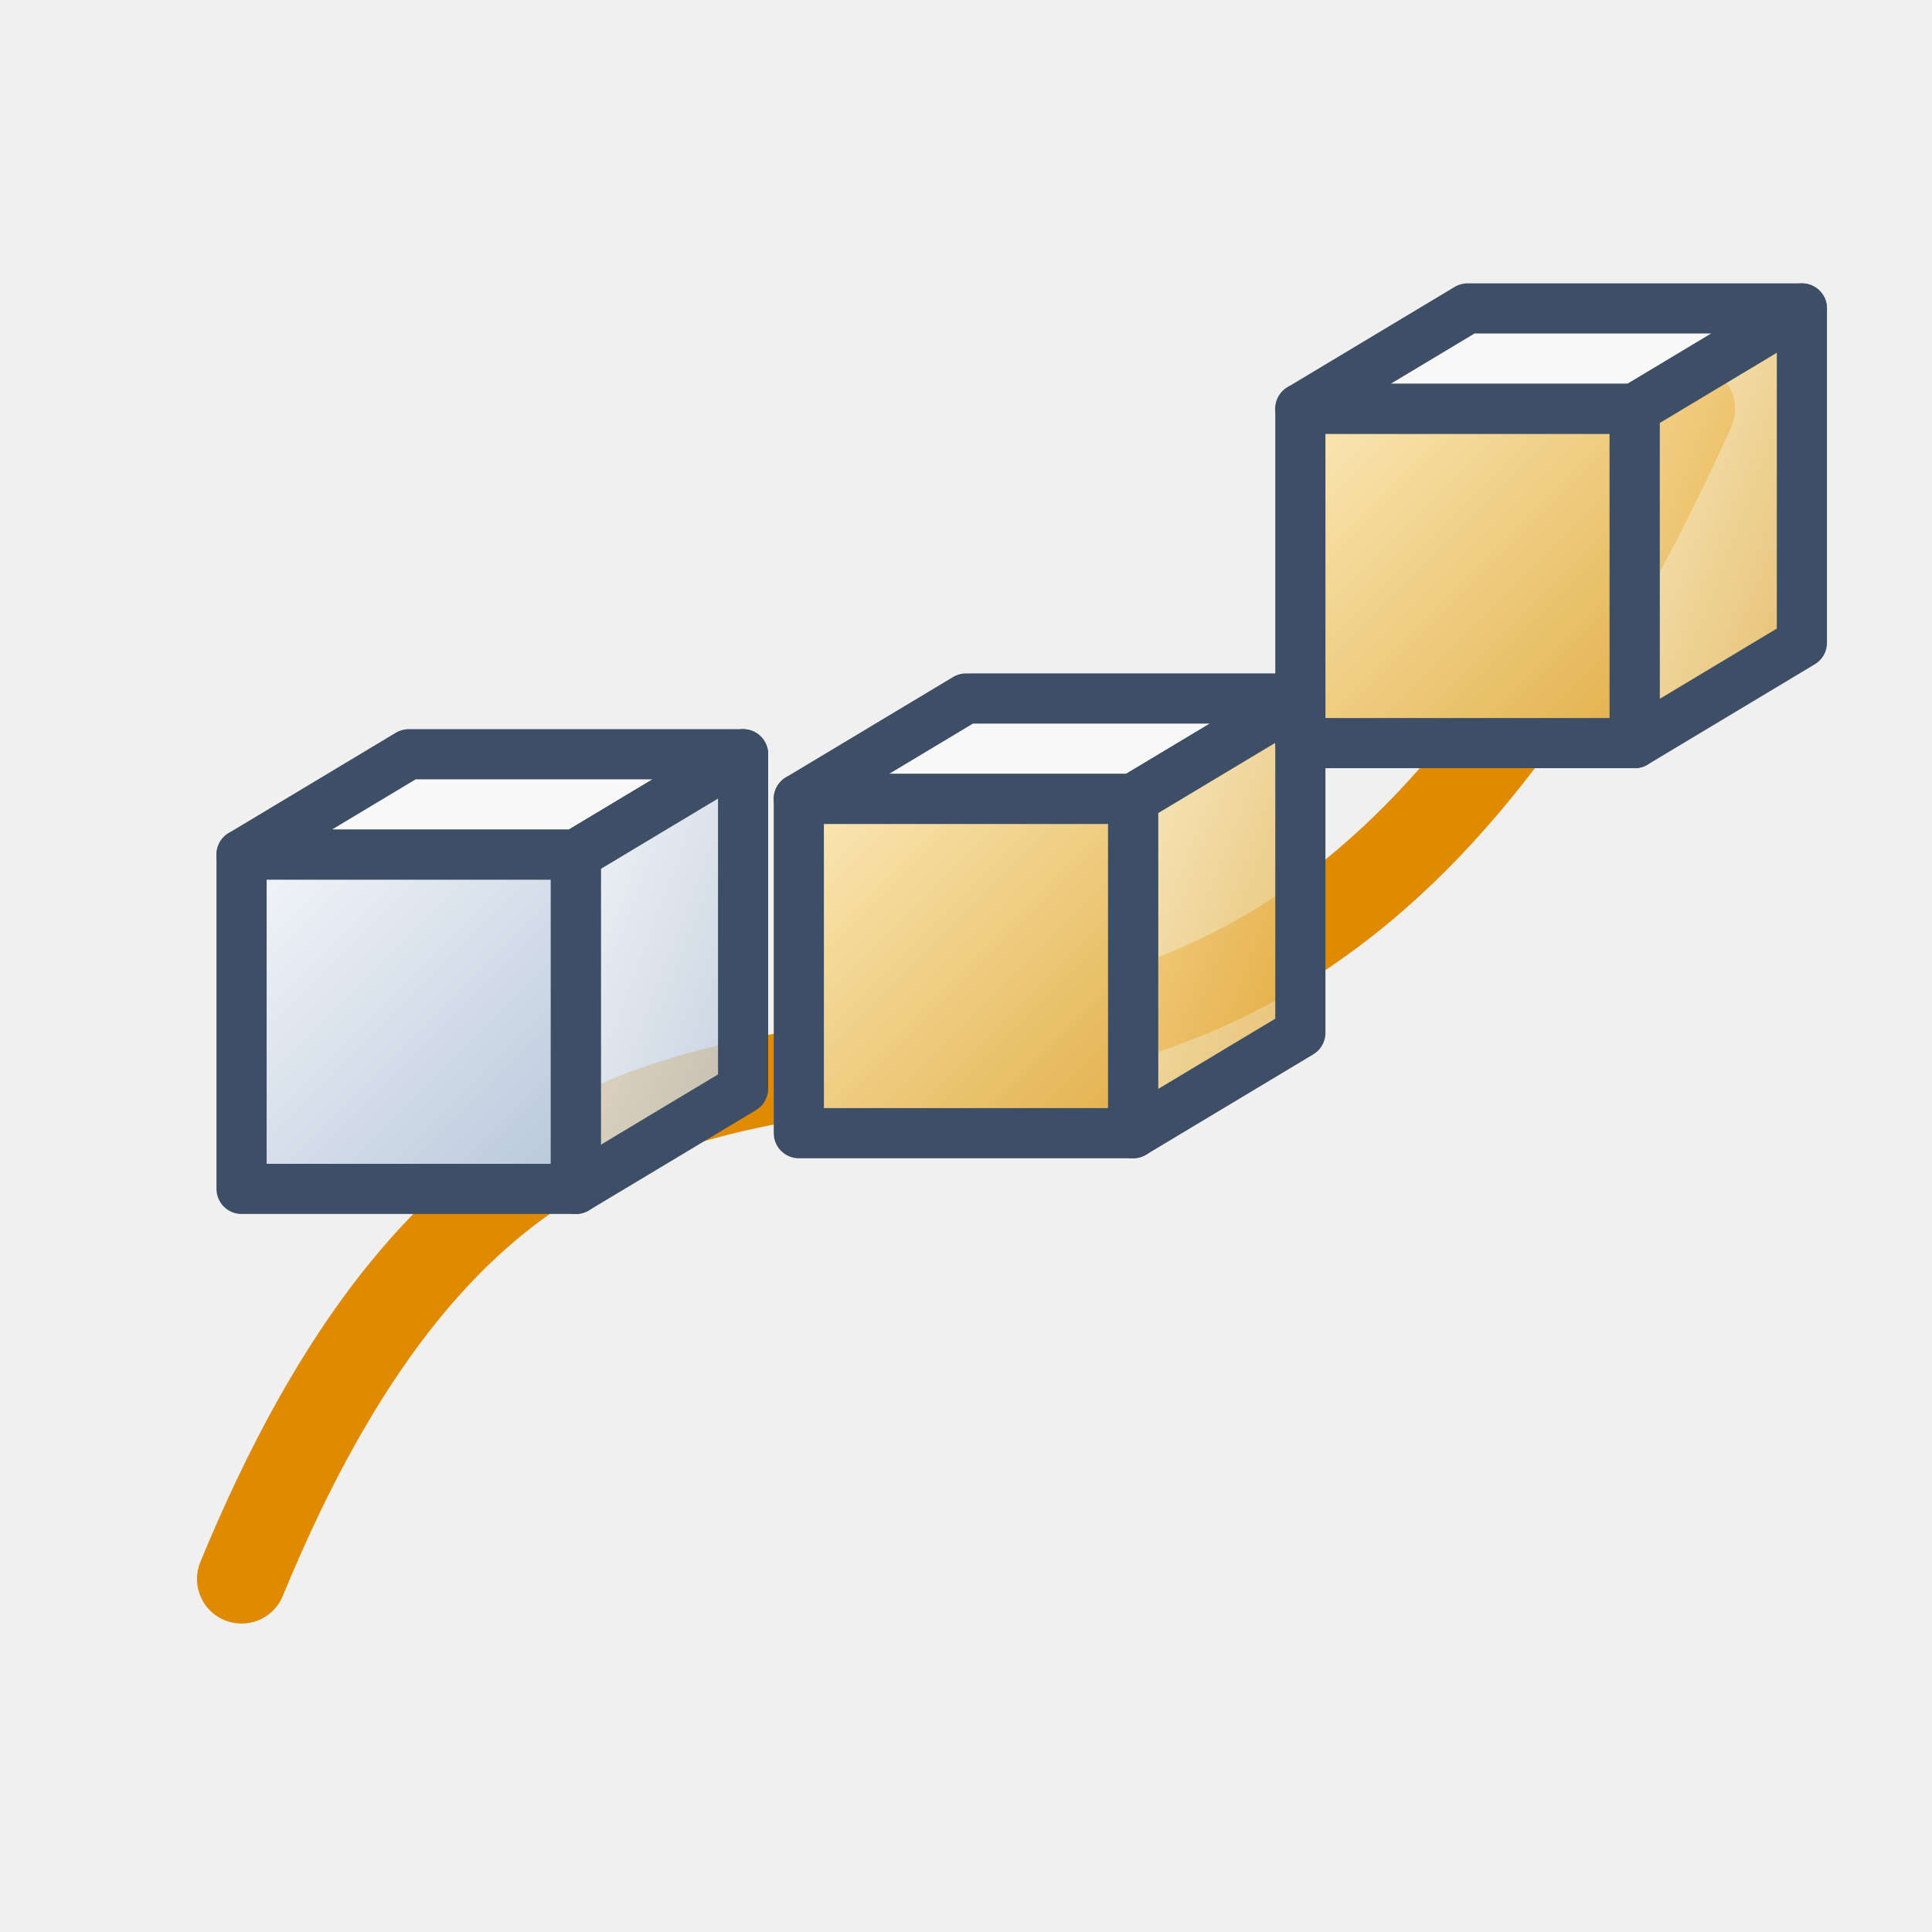
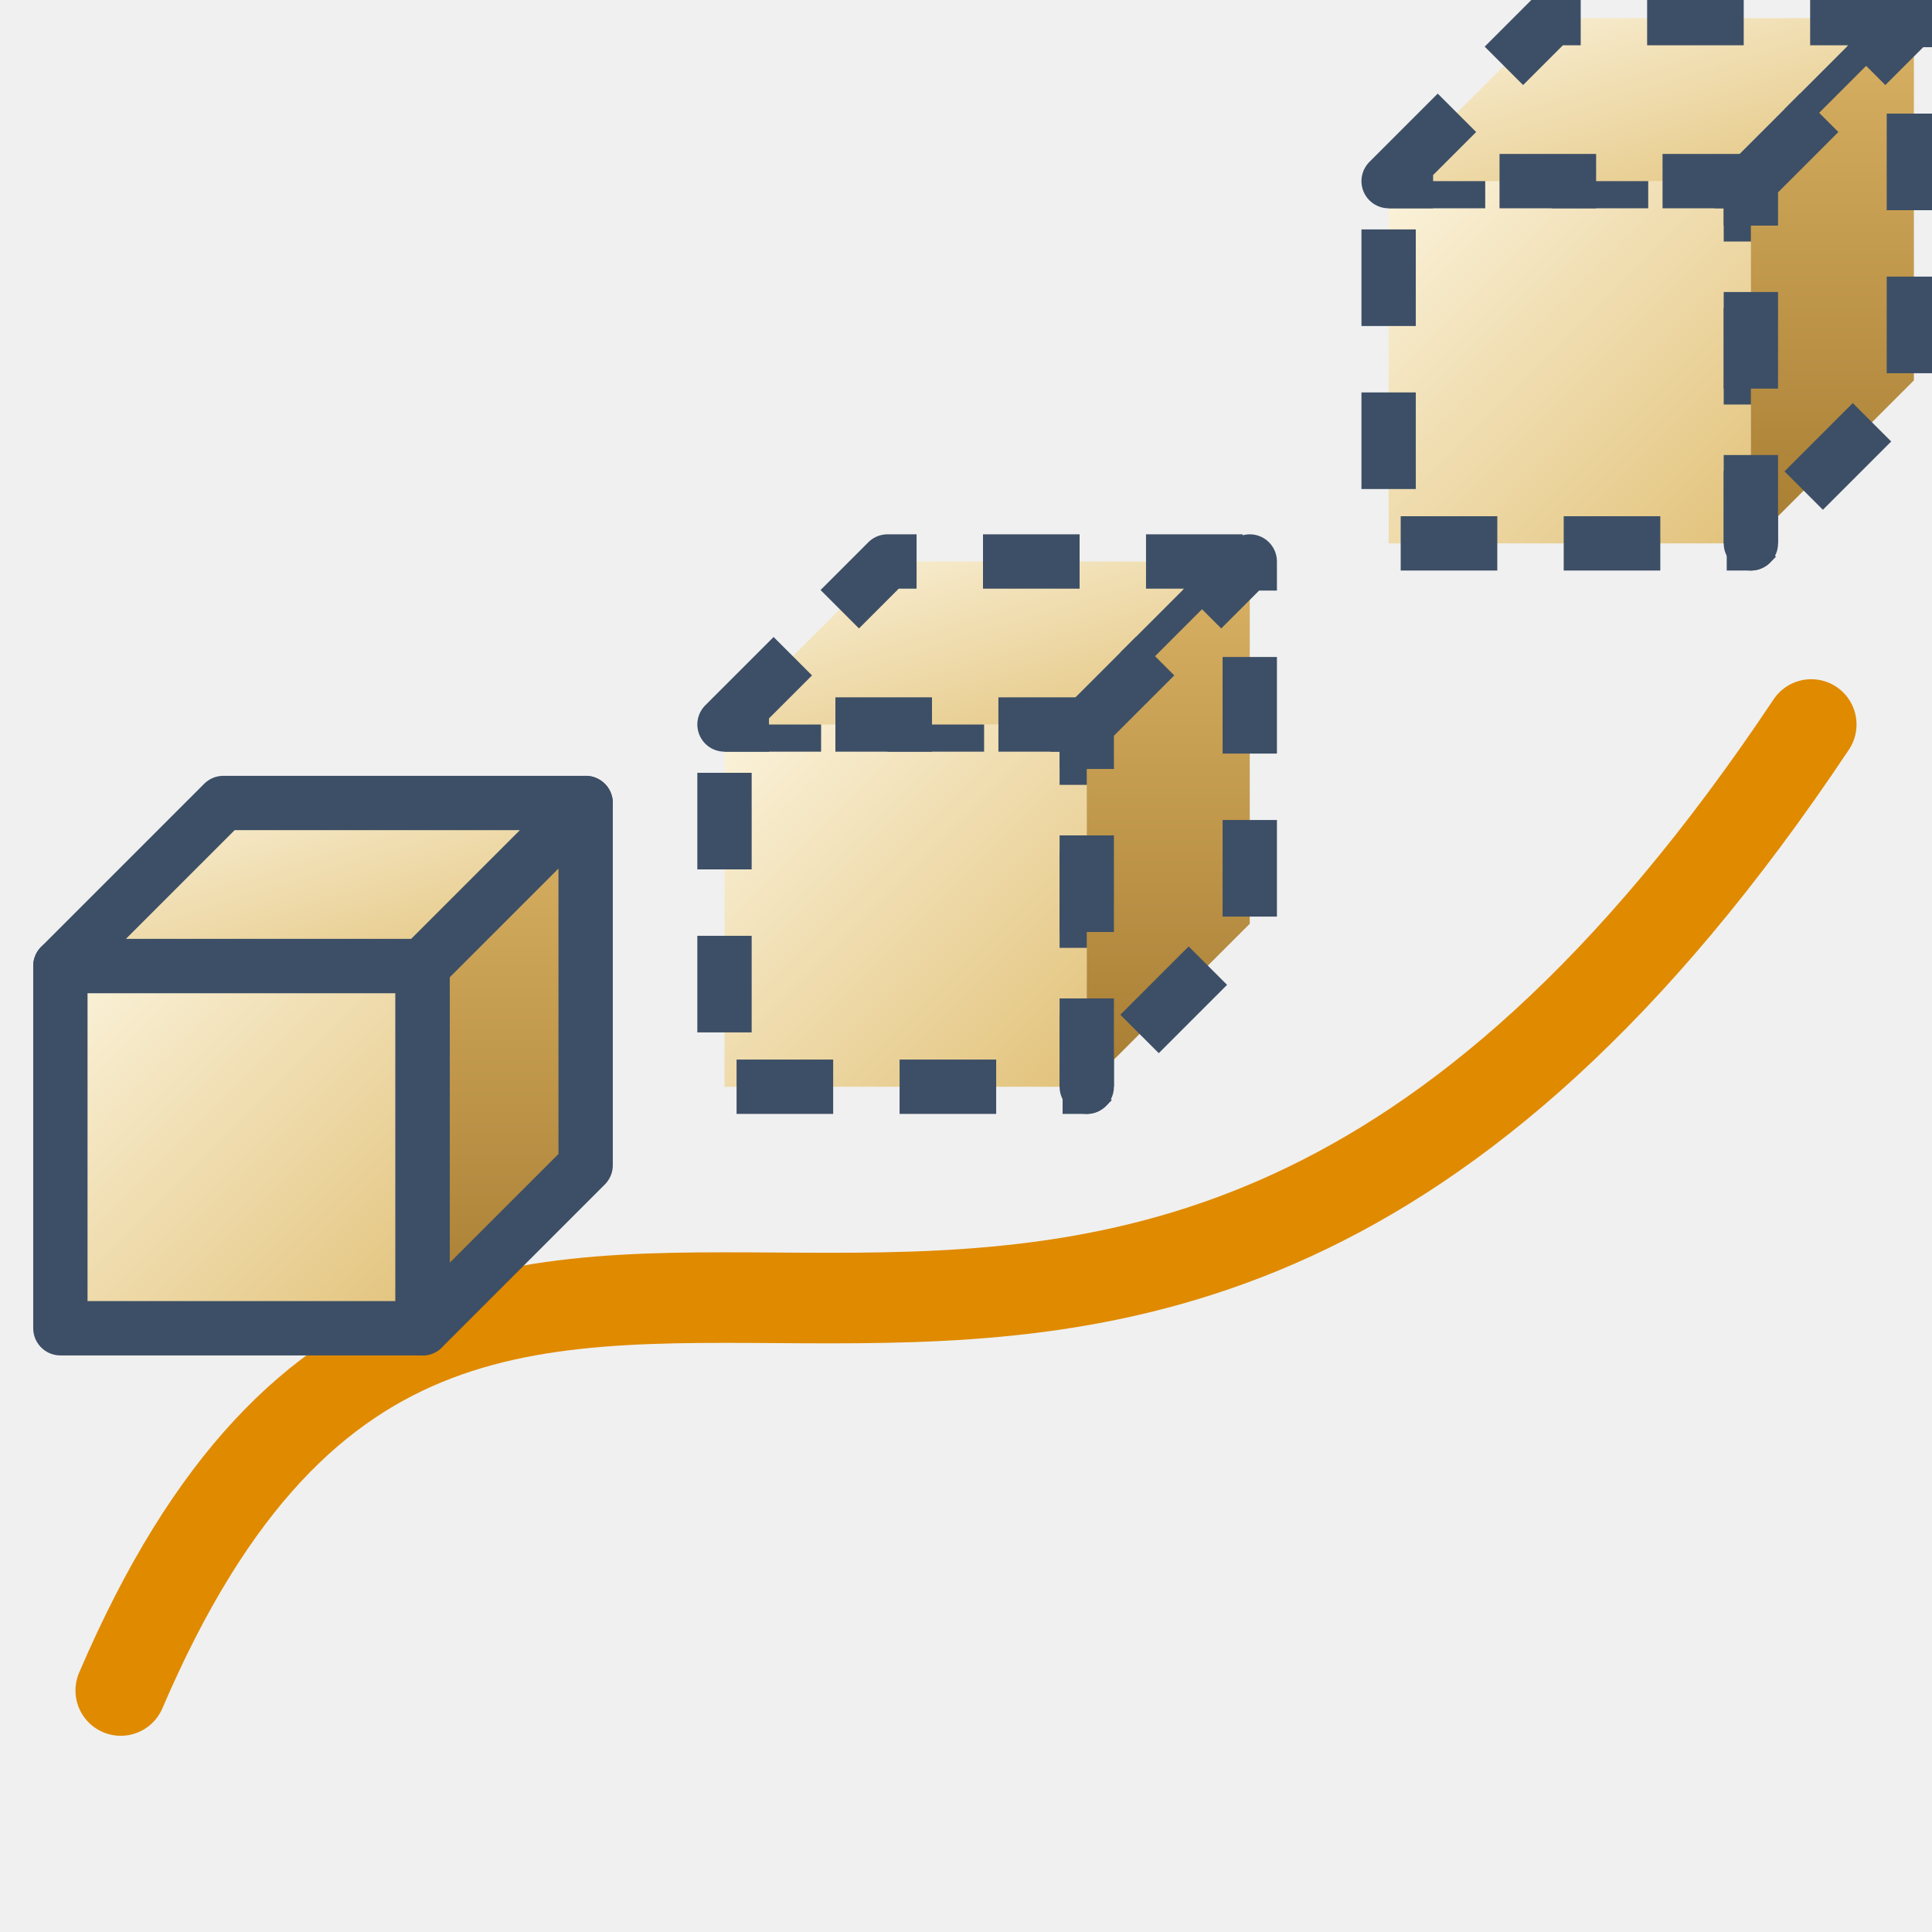
<svg xmlns="http://www.w3.org/2000/svg" width="32" height="32" viewBox="0 0 32 32">
  <defs>
-     <linearGradient id="a1" x1="0" y1="0" x2="1" y2="1">
-       <stop offset="0" stop-color="#f4f7fb" />
-       <stop offset="1" stop-color="#b7c6d9" />
+     <linearGradient id="tp" x1="0" y1="0" x2="1" y2="1">
+       <stop offset="0" stop-color="#fbf3dc" />
+       <stop offset="1" stop-color="#e2c27a" />
    </linearGradient>
-     <linearGradient id="a2" x1="0" y1="0" x2="1" y2="1">
-       <stop offset="0" stop-color="#fbe9b8" />
-       <stop offset="1" stop-color="#e2b04a" />
+     <linearGradient id="sd" x1="0" y1="0" x2="0" y2="1">
+       <stop offset="0" stop-color="#d9b265" />
+       <stop offset="1" stop-color="#a77d32" />
    </linearGradient>
-     <linearGradient id="a3" x1="0" y1="0" x2="1" y2="1">
-       <stop offset="0" stop-color="#e3f0e2" />
-       <stop offset="1" stop-color="#93bf8f" />
+     <linearGradient id="gt" x1="0" y1="0" x2="1" y2="1">
+       <stop offset="0" stop-color="#eef2f6" />
+       <stop offset="1" stop-color="#b3bfcc" />
+     </linearGradient>
+     <linearGradient id="gs" x1="0" y1="0" x2="0" y2="1">
+       <stop offset="0" stop-color="#a9b5c3" />
+       <stop offset="1" stop-color="#6d7b8c" />
+     </linearGradient>
+     <linearGradient id="sf" x1="0" y1="0" x2="1" y2="1">
+       <stop offset="0" stop-color="#e9f1fb" />
+       <stop offset="1" stop-color="#9fb9d8" />
    </linearGradient>
  </defs>
-   <g transform="translate(16 16) scale(0.923) translate(-16 -16)">
-     <path fill="none" stroke="#e08a00" stroke-width="1.6" stroke-linecap="round" stroke-linejoin="round" d="M3 27 C10 10 20 26 29 6" />
-     <path stroke="#3d4f66" stroke-width="0.9" stroke-linejoin="round" fill="url(#a1)" d="M3 14 L9 14 L9 20 L3 20 Z" />
-     <path stroke="#3d4f66" stroke-width="0.9" stroke-linejoin="round" fill="#ffffff" fill-opacity="0.55" d="M3 14 L6 12.2 L12 12.2 L9 14 Z" />
-     <path stroke="#3d4f66" stroke-width="0.9" stroke-linejoin="round" fill="url(#a1)" fill-opacity="0.8" d="M9 14 L12 12.2 L12 18.2 L9 20 Z" />
-     <path stroke="#3d4f66" stroke-width="0.9" stroke-linejoin="round" fill="url(#a2)" d="M13 13 L19 13 L19 19 L13 19 Z" />
-     <path stroke="#3d4f66" stroke-width="0.9" stroke-linejoin="round" fill="#ffffff" fill-opacity="0.55" d="M13 13 L16 11.2 L22 11.2 L19 13 Z" />
-     <path stroke="#3d4f66" stroke-width="0.9" stroke-linejoin="round" fill="url(#a2)" fill-opacity="0.8" d="M19 13 L22 11.2 L22 17.2 L19 19 Z" />
-     <path stroke="#3d4f66" stroke-width="0.9" stroke-linejoin="round" fill="url(#a2)" d="M22 6 L28 6 L28 12 L22 12 Z" />
-     <path stroke="#3d4f66" stroke-width="0.9" stroke-linejoin="round" fill="#ffffff" fill-opacity="0.55" d="M22 6 L25 4.2 L31 4.2 L28 6 Z" />
-     <path stroke="#3d4f66" stroke-width="0.9" stroke-linejoin="round" fill="url(#a2)" fill-opacity="0.8" d="M28 6 L31 4.2 L31 10.2 L28 12 Z" />
-   </g>
+   <path fill="none" stroke="#e08a00" stroke-width="1.5" stroke-linecap="round" stroke-linejoin="round" d="M2 28 C8 14 18 30 30 12" />
+   <path stroke="#3d4f66" stroke-width="0.9" stroke-linejoin="round" fill="url(#tp)" d="M1.0 16.0 h6.0 v6.0 h-6.0 Z" />
+   <path stroke="#3d4f66" stroke-width="0.9" stroke-linejoin="round" fill="url(#tp)" d="M1.0 16.0 l2.7 -2.7 h6.0 l-2.7 2.7 Z" />
+   <path stroke="#3d4f66" stroke-width="0.9" stroke-linejoin="round" fill="url(#sd)" d="M7.0 16.0 l2.7 -2.7 v6.0 l-2.7 2.7 Z" />
+   <path stroke="#3d4f66" stroke-width="0.9" stroke-linejoin="round" stroke-dasharray="1.6 1.1" fill="url(#tp)" d="M12.0 12.0 h6.0 v6.0 h-6.0 Z" />
+   <path stroke="#3d4f66" stroke-width="0.9" stroke-linejoin="round" stroke-dasharray="1.6 1.1" fill="url(#tp)" d="M12.0 12.0 l2.7 -2.7 h6.0 l-2.7 2.7 Z" />
+   <path stroke="#3d4f66" stroke-width="0.9" stroke-linejoin="round" stroke-dasharray="1.6 1.1" fill="url(#sd)" d="M18.0 12.0 l2.7 -2.7 v6.0 l-2.7 2.7 Z" />
+   <path stroke="#3d4f66" stroke-width="0.9" stroke-linejoin="round" stroke-dasharray="1.6 1.1" fill="url(#tp)" d="M23.0 3.0 h6.0 v6.0 h-6.0 Z" />
+   <path stroke="#3d4f66" stroke-width="0.9" stroke-linejoin="round" stroke-dasharray="1.6 1.1" fill="url(#tp)" d="M23.0 3.0 l2.7 -2.7 h6.0 l-2.7 2.7 Z" />
+   <path stroke="#3d4f66" stroke-width="0.9" stroke-linejoin="round" stroke-dasharray="1.6 1.1" fill="url(#sd)" d="M29.0 3.0 l2.7 -2.7 v6.0 l-2.7 2.7 Z" />
</svg>
